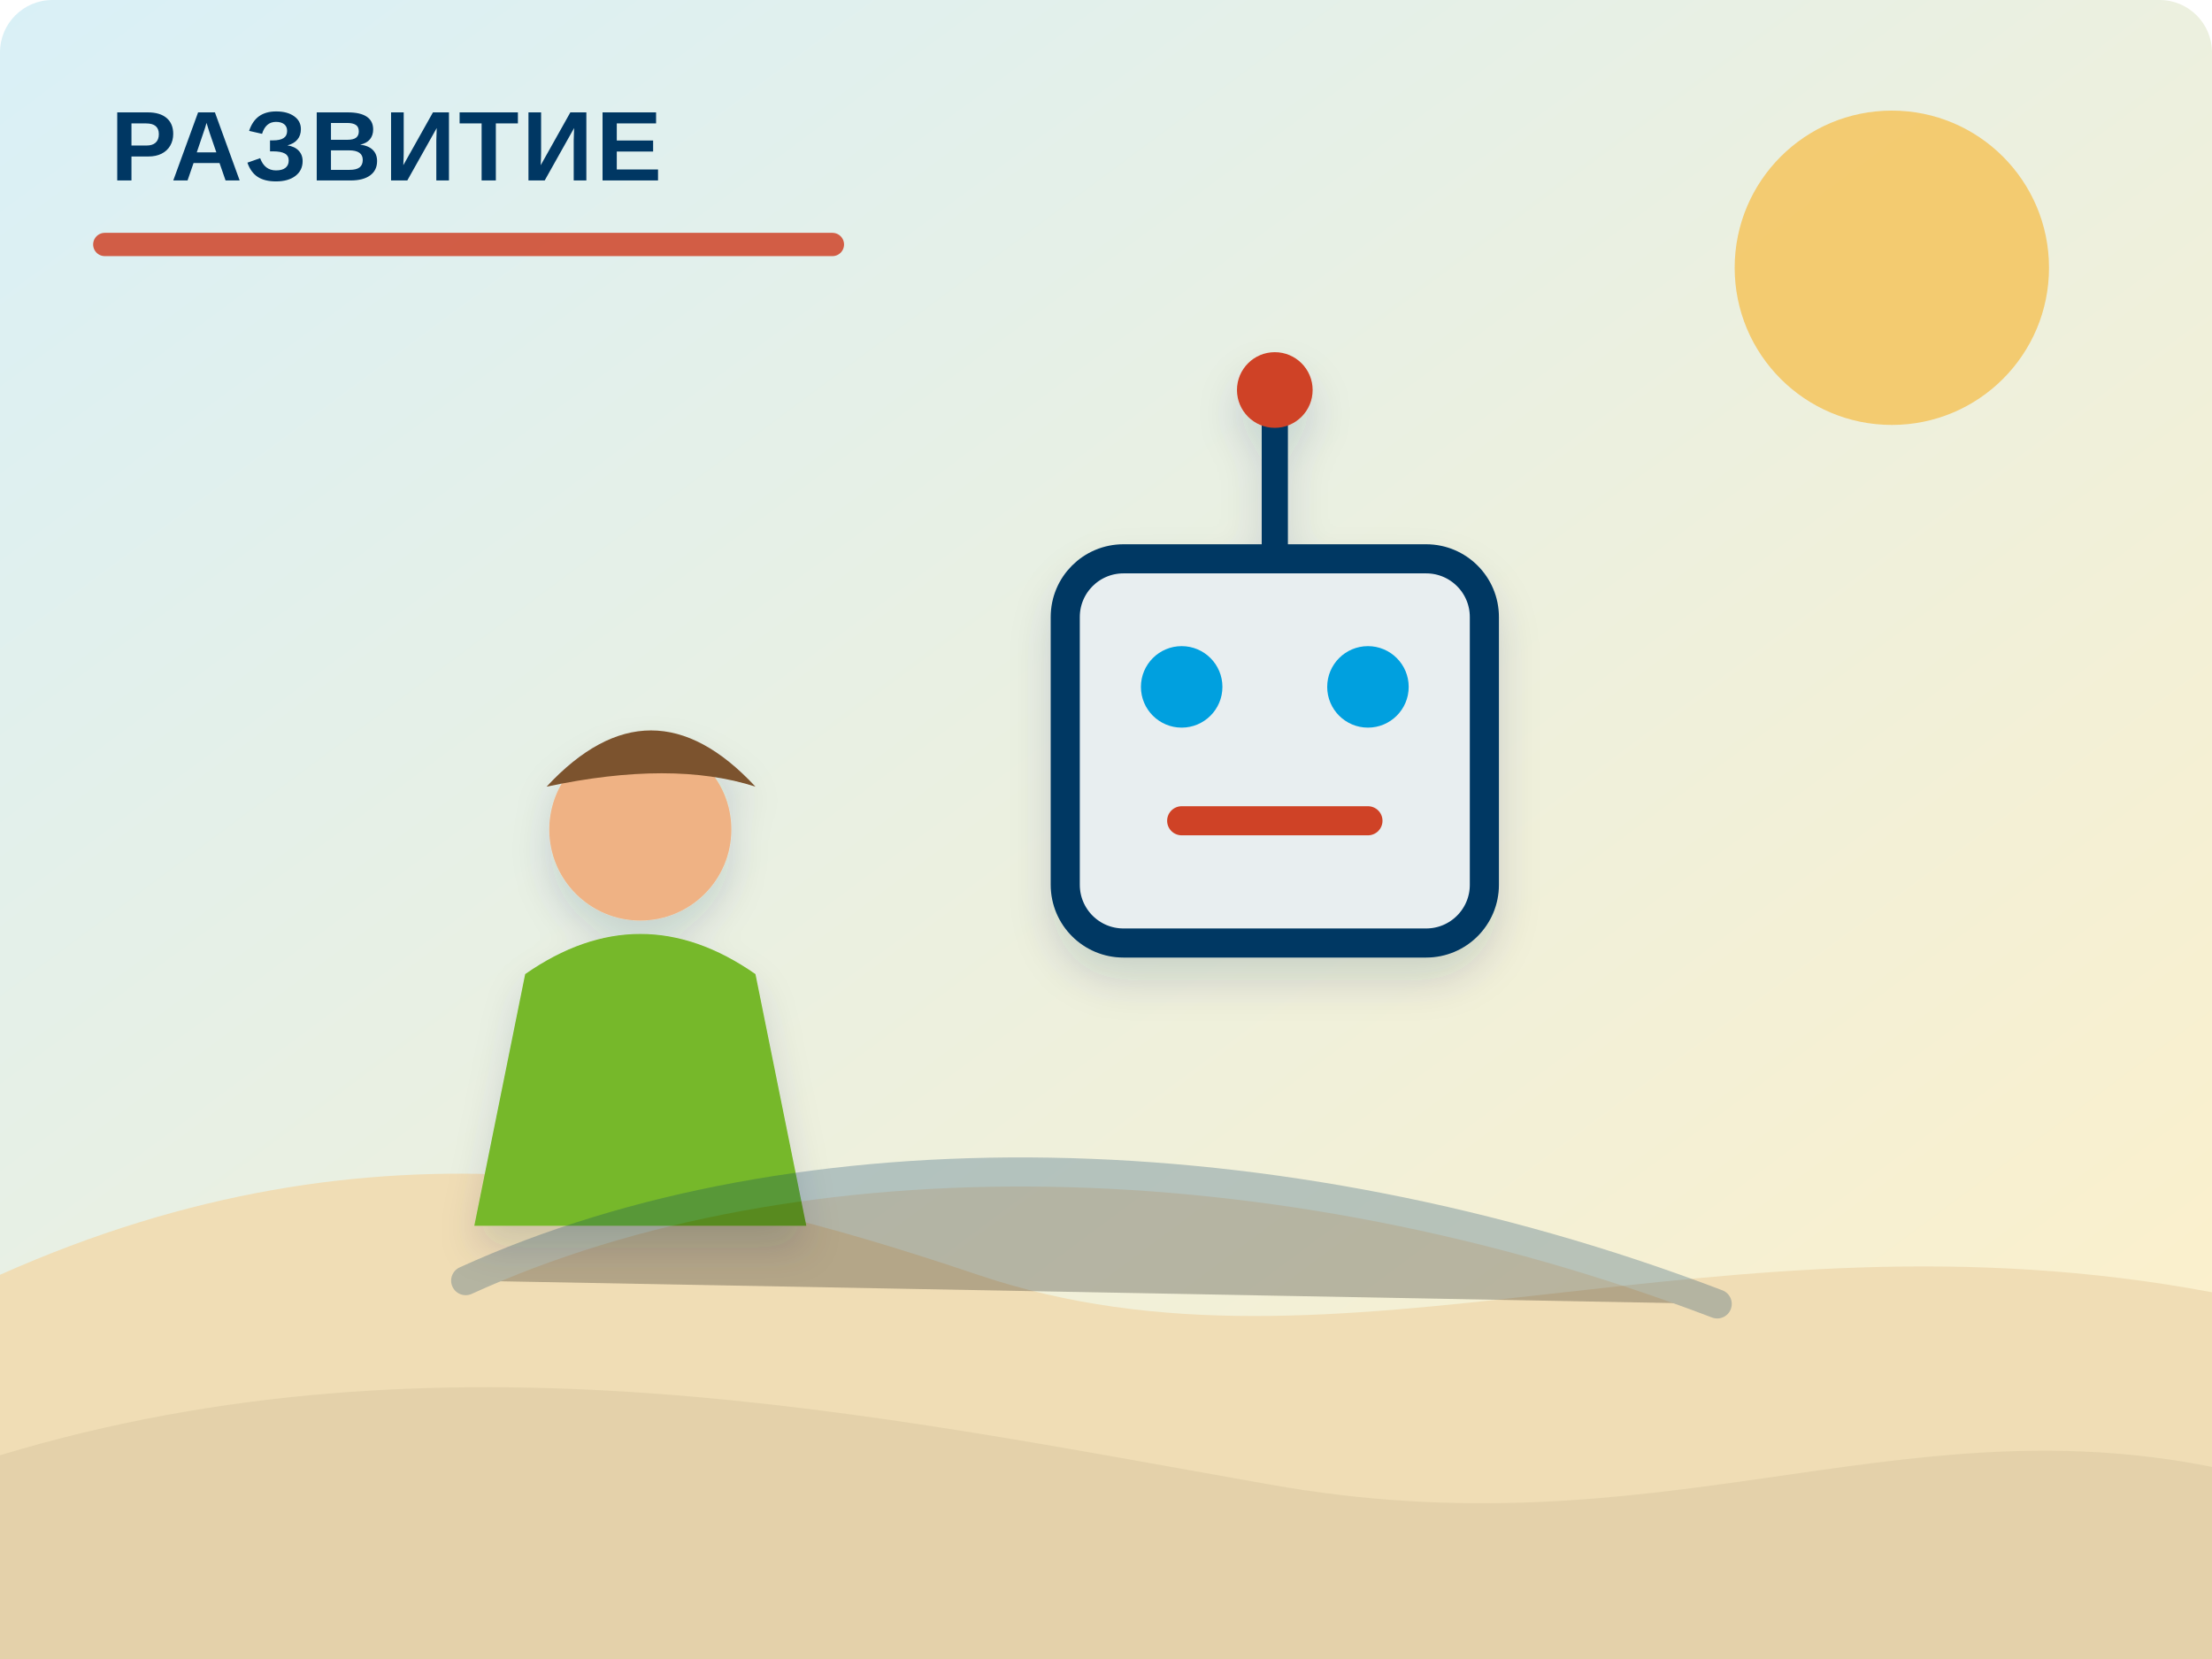
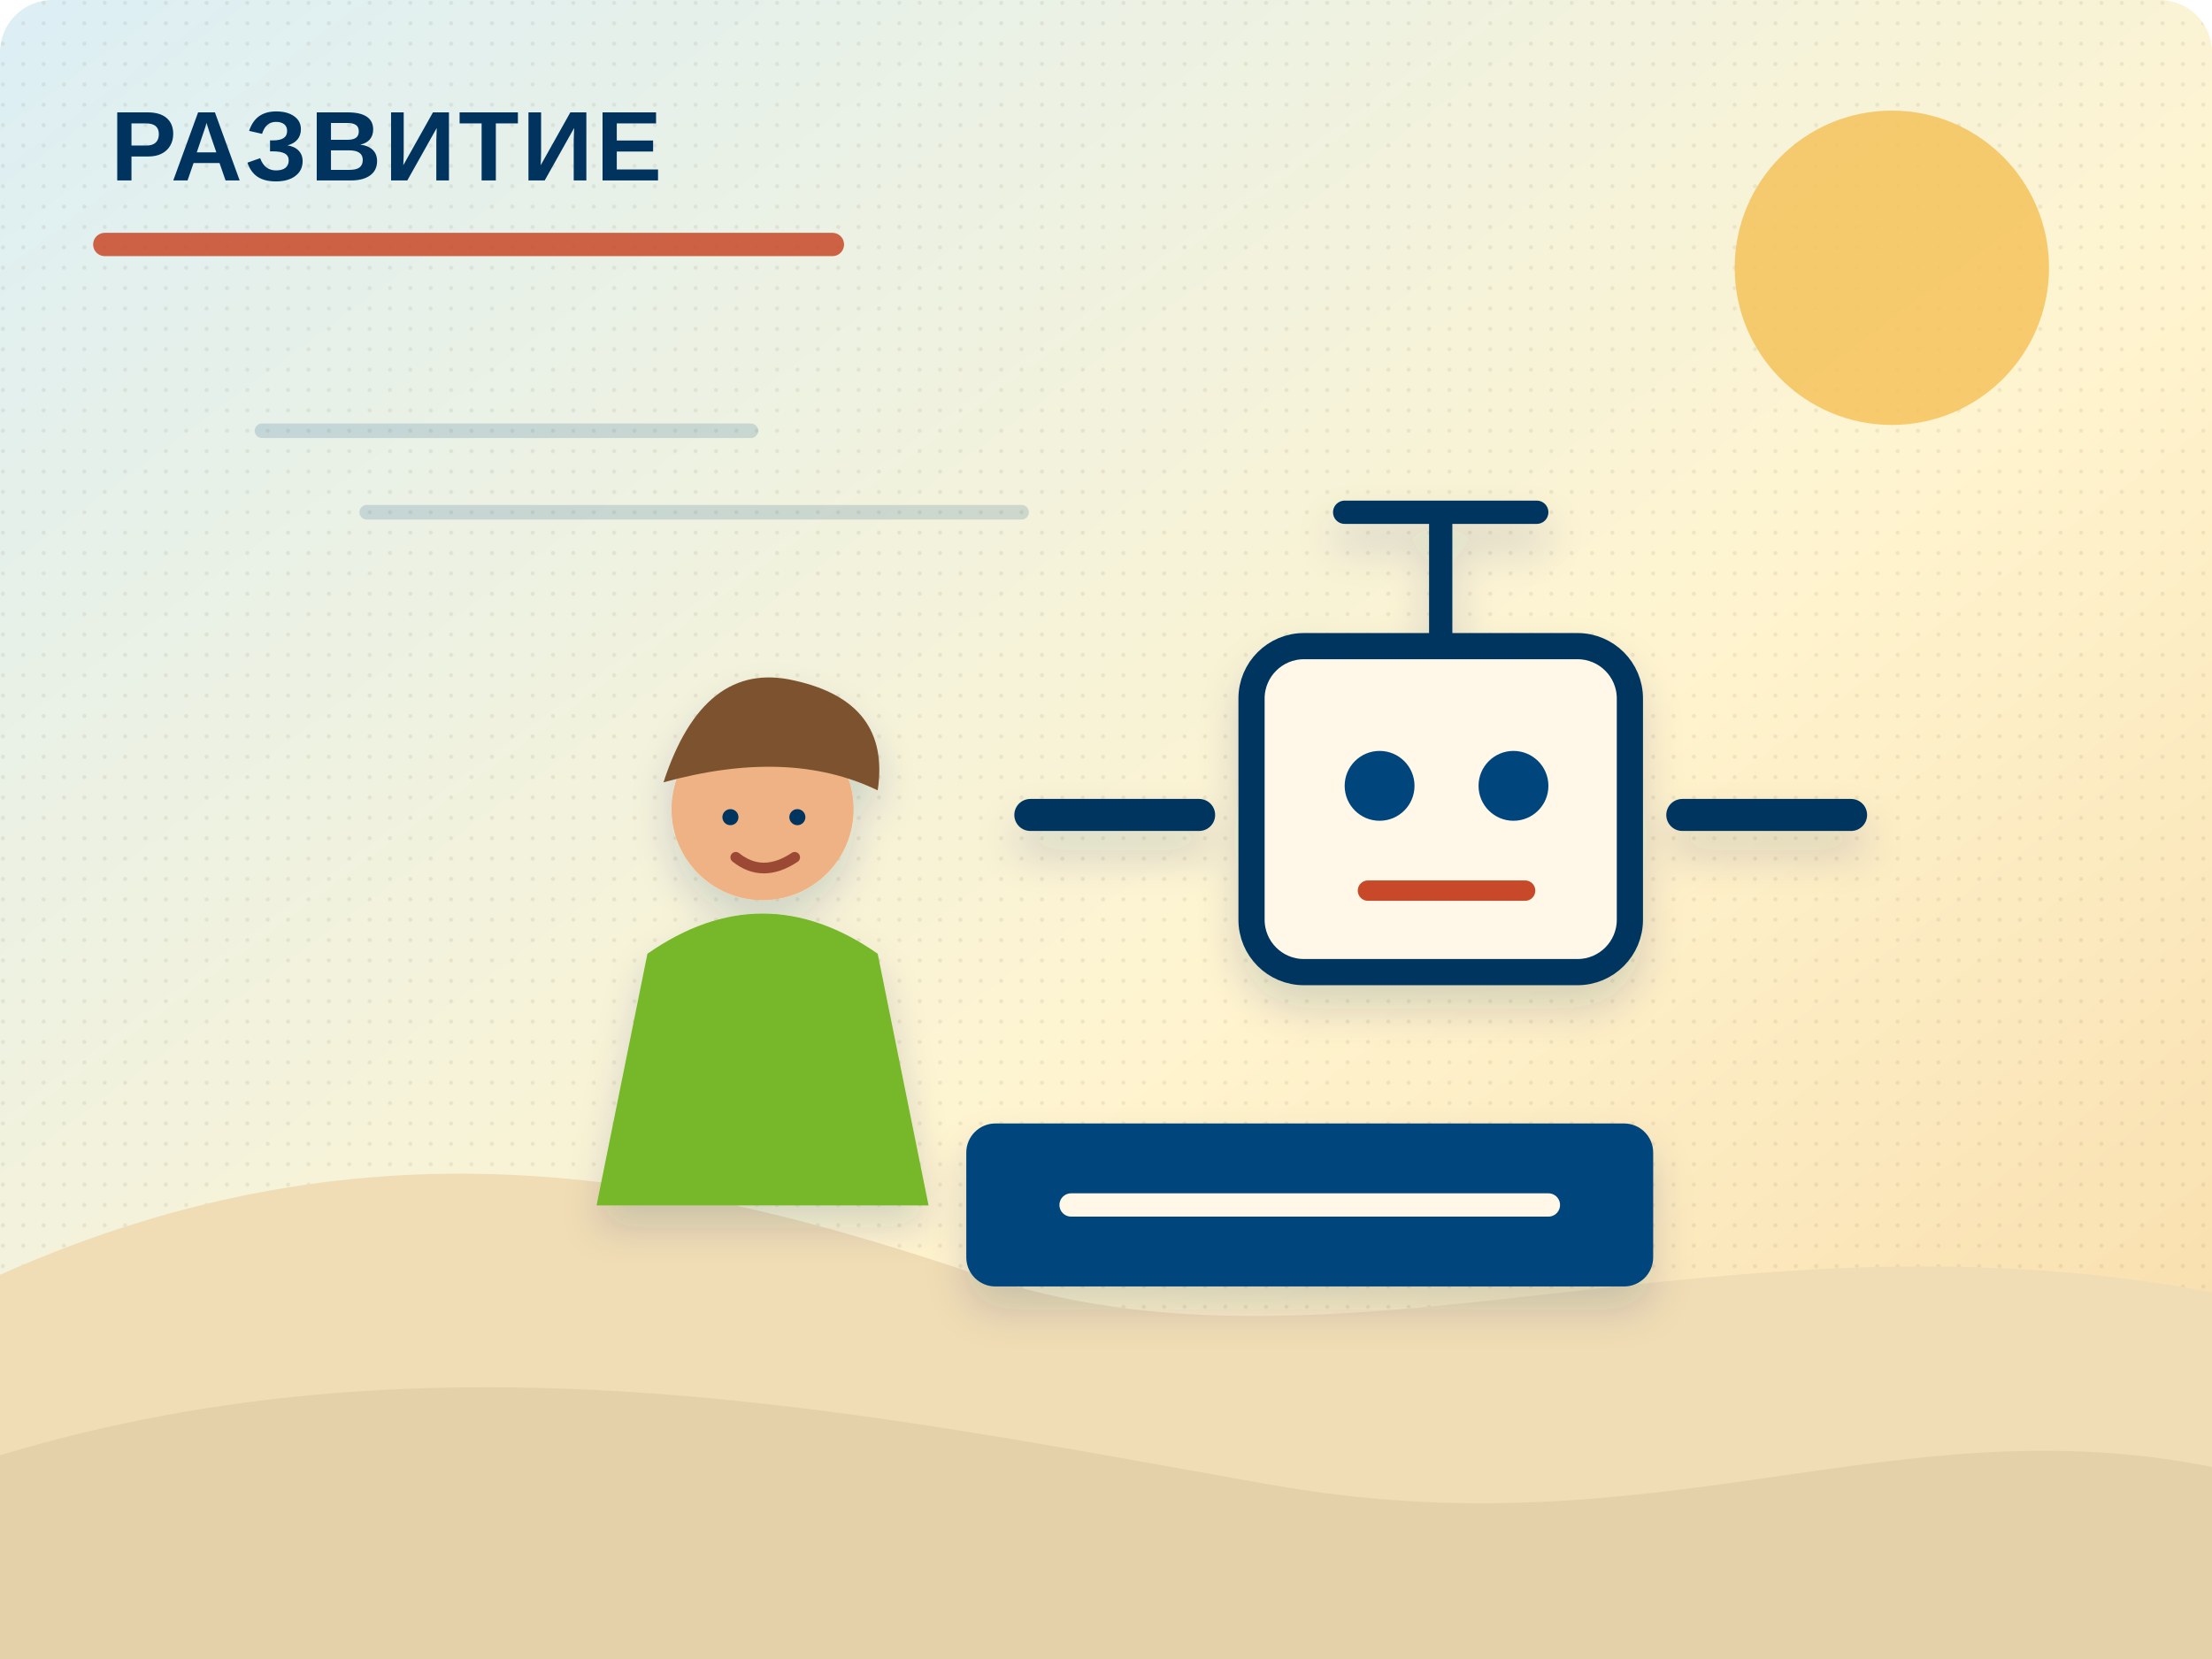
<svg xmlns="http://www.w3.org/2000/svg" width="760" height="570" viewBox="0 0 760 570" role="img" aria-hidden="true">
  <defs>
    <linearGradient id="sky" x1="0" x2="1" y1="0" y2="1">
-       <stop stop-color="#d9f0f7" />
-       <stop offset="1" stop-color="#fff0c7" />
+       <stop stop-color="#dceff5" />
+       <stop offset=".58" stop-color="#fff4cf" />
+       <stop offset="1" stop-color="#f7d9a5" />
    </linearGradient>
    <linearGradient id="blue" x1="0" x2="1">
-       <stop stop-color="#003763" />
-       <stop offset="1" stop-color="#0060ad" />
+       <stop stop-color="#00345f" />
+       <stop offset="1" stop-color="#00457c" />
    </linearGradient>
    <filter id="sh" x="-20%" y="-20%" width="140%" height="140%">
-       <feDropShadow dx="0" dy="8" stdDeviation="7" flood-color="#003763" flood-opacity=".15" />
+       <feDropShadow dx="0" dy="8" stdDeviation="7" flood-color="#00345f" flood-opacity=".16" />
    </filter>
+     <pattern id="grain" width="7" height="7" patternUnits="userSpaceOnUse">
+       <circle cx="1" cy="1" r=".7" fill="#5a4326" opacity=".16" />
+     </pattern>
  </defs>
  <rect width="760" height="570" rx="18" fill="url(#sky)" />
-   <circle cx="650" cy="92" r="54" fill="#f4c45d" opacity=".85" />
+   <rect width="760" height="570" rx="18" fill="url(#grain)" opacity=".55" />
+   <circle cx="650" cy="92" r="54" fill="#f4c45d" opacity=".86" />
  <path d="M0 438 C130 380 238 405 336 438 C460 480 590 412 760 444 L760 570 L0 570Z" fill="#f0ddb5" />
  <path d="M0 500 C152 454 300 486 436 510 C570 534 650 482 760 504 L760 570 L0 570Z" fill="#d4c49d" opacity=".45" />
-   <g transform="translate(220 285) scale(0.92)" filter="url(#sh)">
+   <path d="M90 148 h168 m-132 28 h225" stroke="#00457c" stroke-width="5" stroke-linecap="round" opacity=".16" />
+   <g transform="translate(262 278) scale(0.92)" filter="url(#sh)">
    <circle cx="0" cy="0" r="34" fill="#efb284" />
    <path d="M-43 54 Q0 24 43 54 L62 148 H-62Z" fill="#76b82a" />
-     <path d="M-35 -16 Q4 -58 43 -16 Q12 -26 -35 -16Z" fill="#7c532d" />
+     <path d="M-37 -10 Q-22 -56 12 -48 Q48 -40 43 -7 Q10 -23 -37 -10Z" fill="#7c532d" />
+     <circle cx="-12" cy="3" r="3" fill="#00345f" />
+     <circle cx="13" cy="3" r="3" fill="#00345f" />
+     <path d="M-10 18 Q0 26 12 18" stroke="#9b4a35" stroke-width="4" fill="none" stroke-linecap="round" />
  </g>
-   <g transform="translate(438 250)" filter="url(#sh)">
-     <rect x="-72" y="-58" width="144" height="132" rx="20" fill="#e8eef0" stroke="#003763" stroke-width="10" />
-     <circle cx="-32" cy="-14" r="14" fill="#00a0df" />
-     <circle cx="32" cy="-14" r="14" fill="#00a0df" />
-     <path d="M-32 32 H32" stroke="#cf4328" stroke-width="10" stroke-linecap="round" />
-     <path d="M0 -58 V-104" stroke="#003763" stroke-width="9" />
-     <circle cx="0" cy="-116" r="13" fill="#cf4328" />
+   <g filter="url(#sh)">
+     <rect x="430" y="222" width="130" height="112" rx="18" fill="#fff8e8" stroke="#00345f" stroke-width="9" />
+     <circle cx="474" cy="270" r="12" fill="#00457c" />
+     <circle cx="520" cy="270" r="12" fill="#00457c" />
+     <path d="M470 306 h54" stroke="#c84a2a" stroke-width="7" stroke-linecap="round" />
+     <path d="M495 222 v-46 M462 176 h66" stroke="#00345f" stroke-width="8" stroke-linecap="round" />
+     <path d="M412 280 h-58 M578 280 h58" stroke="#00345f" stroke-width="11" stroke-linecap="round" />
+     <rect x="332" y="386" width="236" height="56" rx="10" fill="#00457c" />
+     <path d="M368 414 h164" stroke="#fff8e8" stroke-width="8" stroke-linecap="round" />
  </g>
-   <path d="M160 440 C274 388 438 390 590 448" stroke="#003763" stroke-width="10" stroke-linecap="round" opacity=".25" />
-   <text x="38" y="62" fill="#003763" font-family="Arial Narrow,Arial,sans-serif" font-size="34" font-weight="900" letter-spacing="1">РАЗВИТИЕ</text>
-   <path d="M36 84 H286" stroke="#cf4328" stroke-width="8" stroke-linecap="round" opacity=".85" />
+   <text x="38" y="62" fill="#00345f" font-family="Arial Narrow,Arial,sans-serif" font-size="34" font-weight="900" letter-spacing="1">РАЗВИТИЕ</text>
+   <path d="M36 84 H286" stroke="#c84a2a" stroke-width="8" stroke-linecap="round" opacity=".86" />
</svg>
